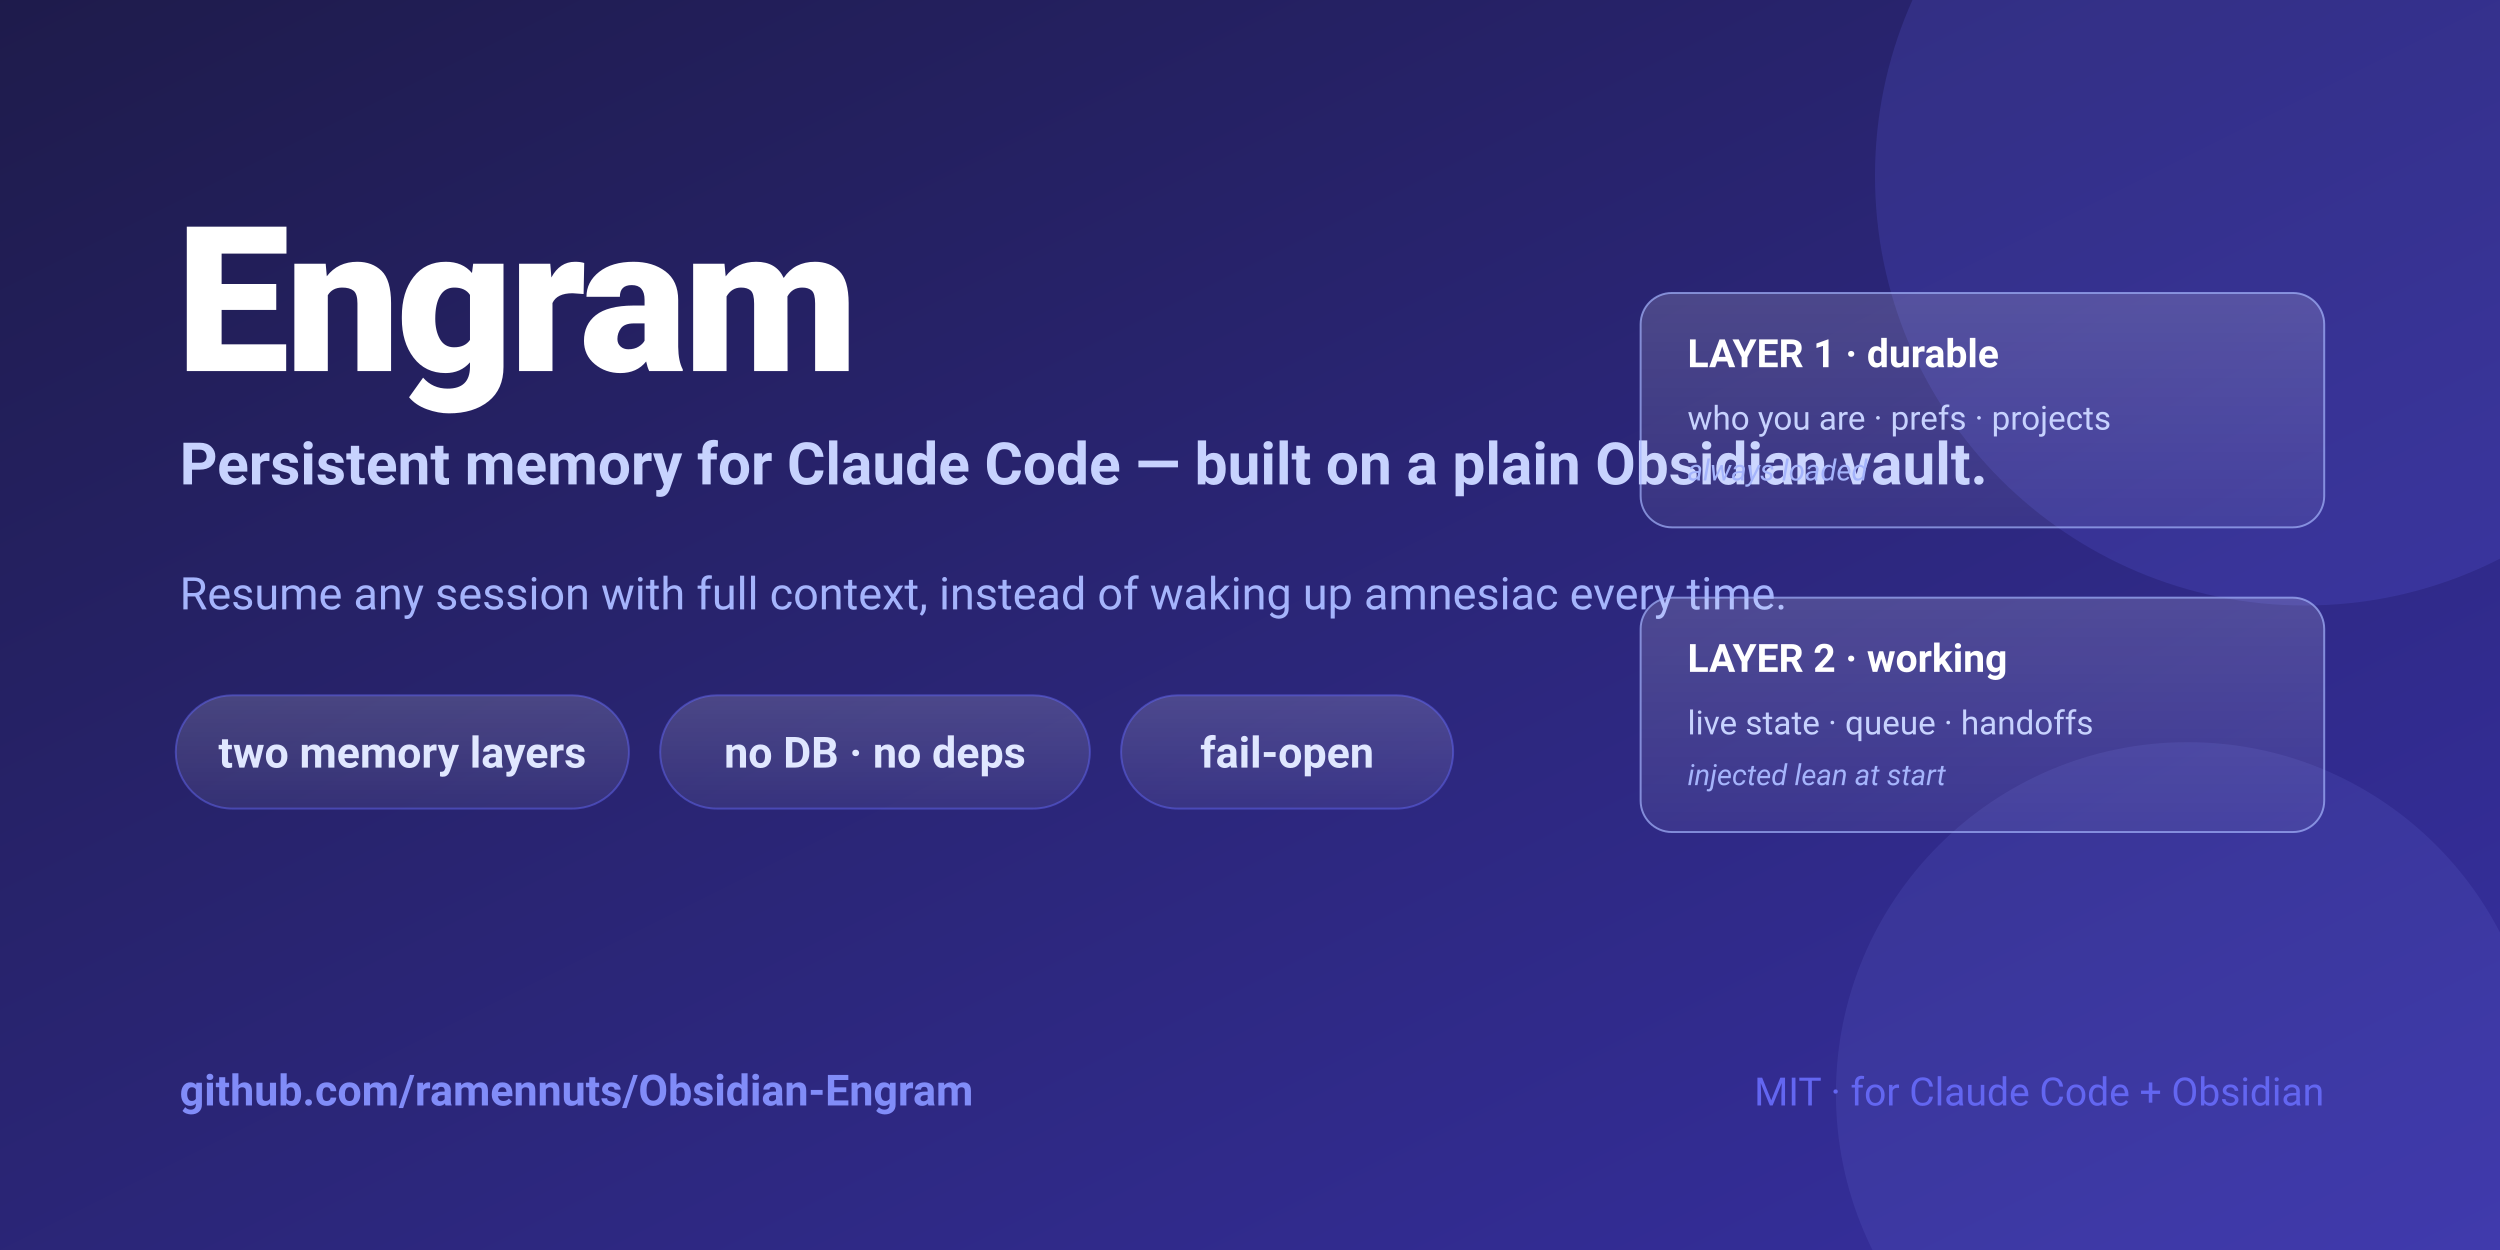
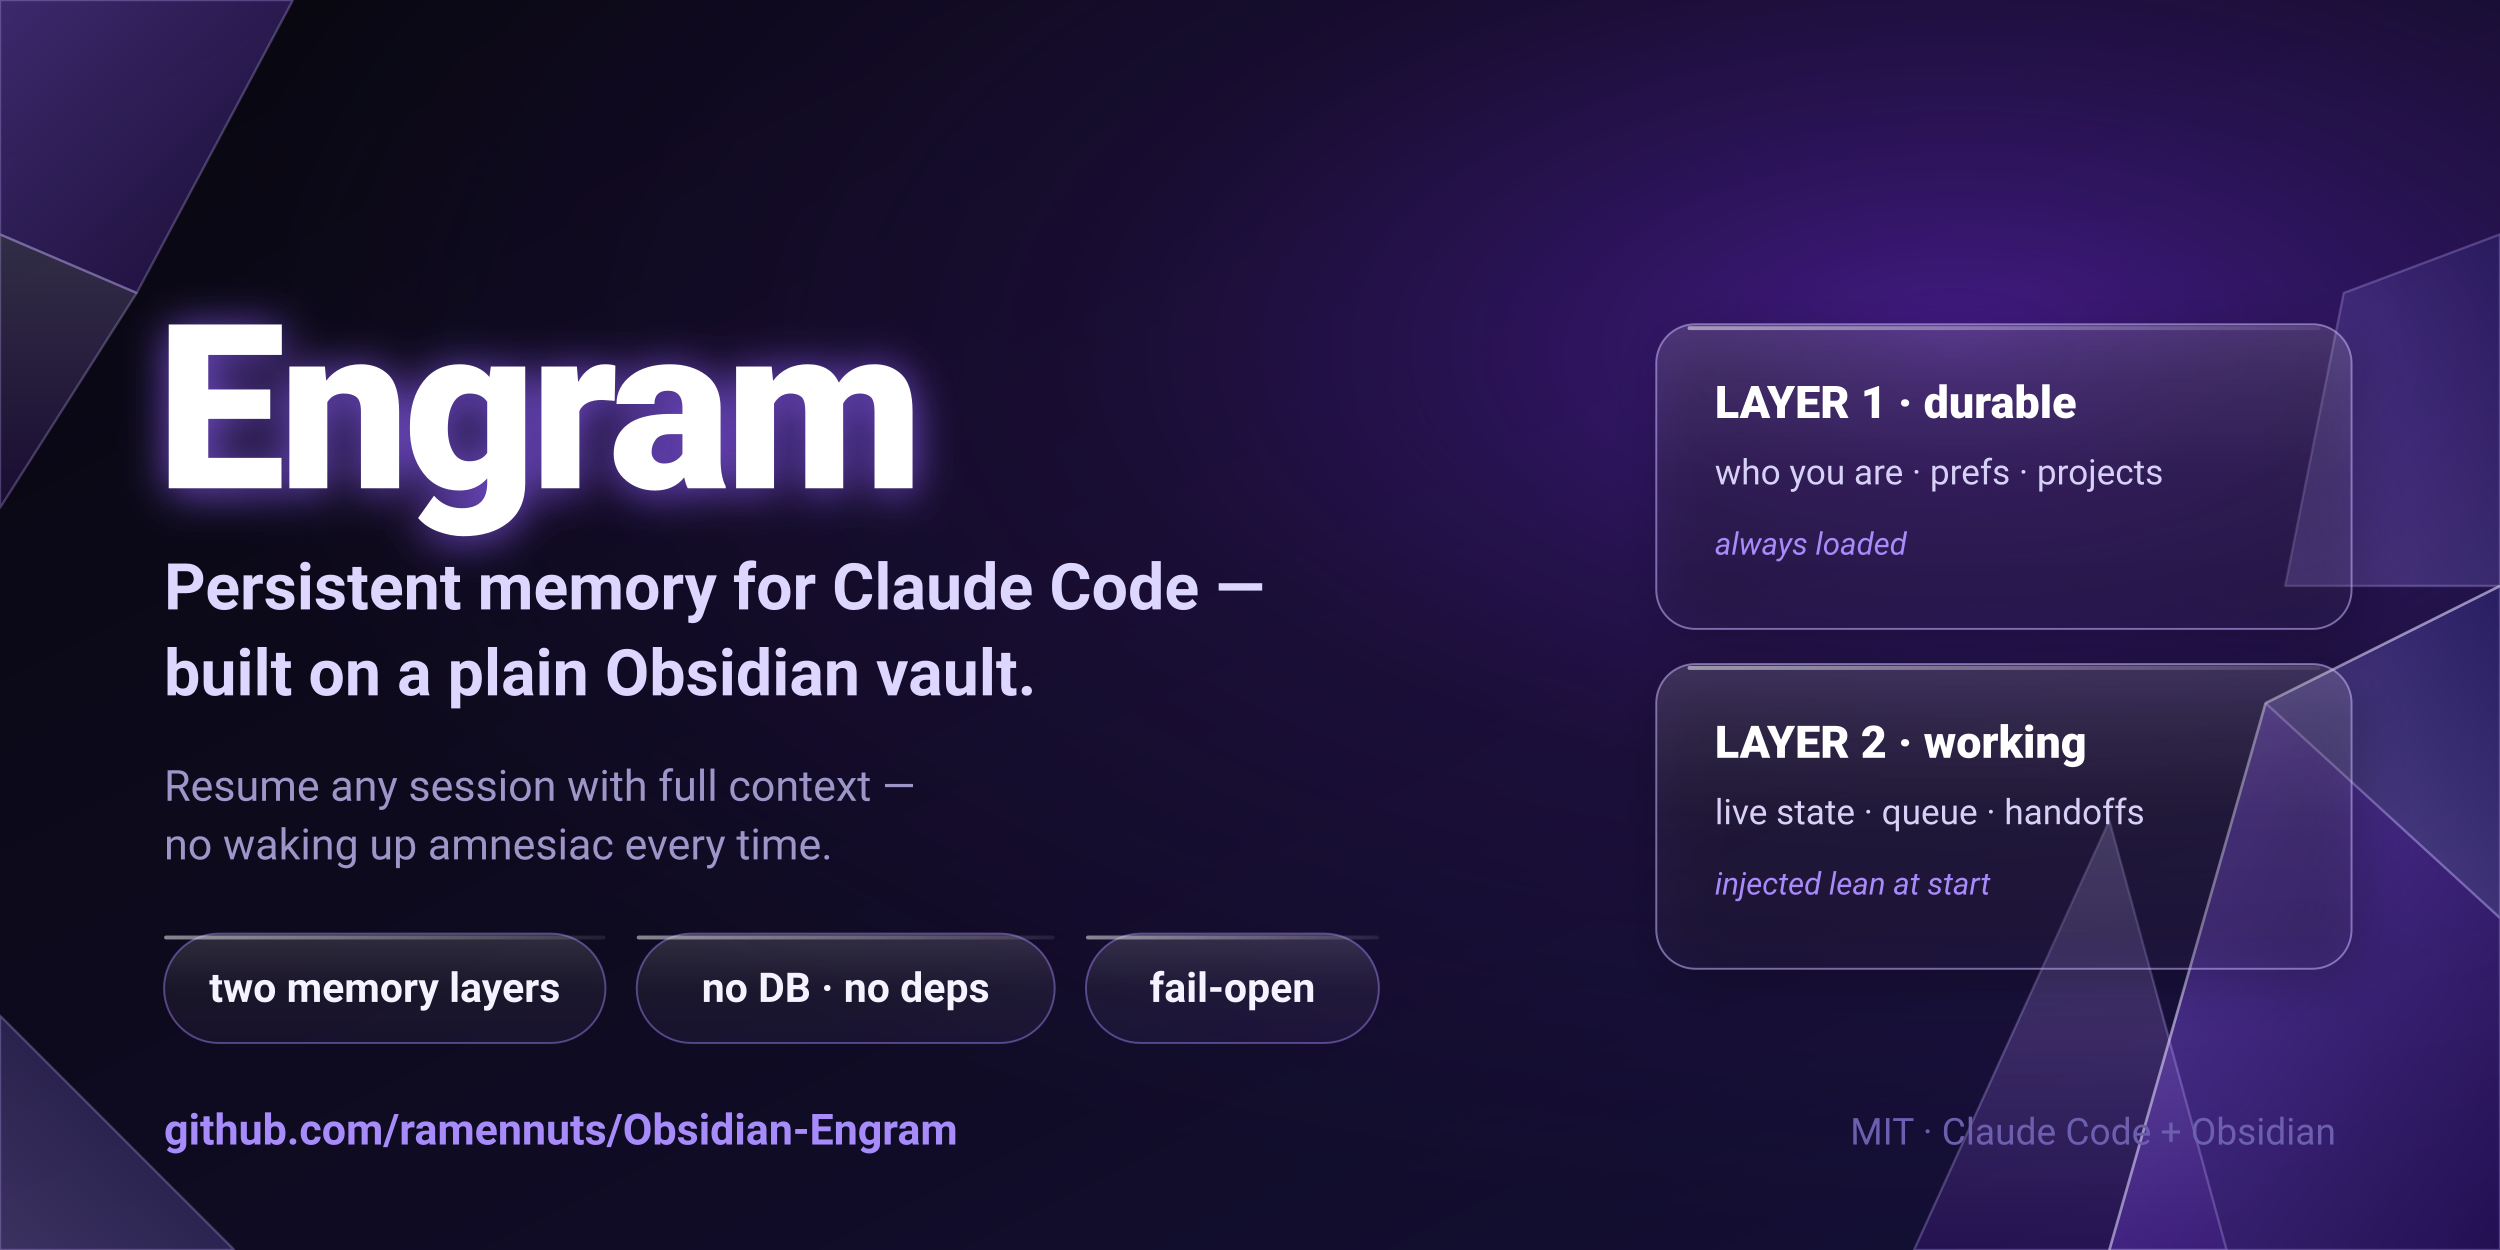
- <svg xmlns="http://www.w3.org/2000/svg" viewBox="0 0 1280 640" font-family="-apple-system,Segoe UI,Roboto,Helvetica,Arial,sans-serif">
+ <svg xmlns="http://www.w3.org/2000/svg" viewBox="0 0 1280 640" font-family="-apple-system,BlinkMacSystemFont,Segoe UI,Roboto,Helvetica,Arial,sans-serif">
  <defs>
    <linearGradient id="bg" x1="0" y1="0" x2="1" y2="1">
-       <stop offset="0" stop-color="#1e1b4b" />
-       <stop offset="1" stop-color="#3730a3" />
+       <stop offset="0" stop-color="#08070f" />
+       <stop offset="0.55" stop-color="#0f0b22" />
+       <stop offset="1" stop-color="#15103a" />
+     </linearGradient>
+     <radialGradient id="glow" cx="0.78" cy="0.28" r="0.7">
+       <stop offset="0" stop-color="#6d28d9" stop-opacity="0.55" />
+       <stop offset="0.5" stop-color="#4c1d95" stop-opacity="0.18" />
+       <stop offset="1" stop-color="#4c1d95" stop-opacity="0" />
+     </radialGradient>
+     <linearGradient id="cryA" x1="0" y1="0" x2="1" y2="1">
+       <stop offset="0" stop-color="#8b5cf6" />
+       <stop offset="1" stop-color="#2e1065" />
+     </linearGradient>
+     <linearGradient id="cryB" x1="0" y1="1" x2="1" y2="0">
+       <stop offset="0" stop-color="#a78bfa" />
+       <stop offset="1" stop-color="#312e81" />
+     </linearGradient>
+     <linearGradient id="cryC" x1="0" y1="0" x2="0" y2="1">
+       <stop offset="0" stop-color="#c4b5fd" />
+       <stop offset="1" stop-color="#4c1d95" />
    </linearGradient>
    <linearGradient id="glass" x1="0" y1="0" x2="0" y2="1">
-       <stop offset="0" stop-color="#ffffff" stop-opacity="0.16" />
-       <stop offset="1" stop-color="#ffffff" stop-opacity="0.06" />
+       <stop offset="0" stop-color="#ffffff" stop-opacity="0.14" />
+       <stop offset="0.5" stop-color="#ffffff" stop-opacity="0.05" />
+       <stop offset="1" stop-color="#a78bfa" stop-opacity="0.06" />
    </linearGradient>
+     <linearGradient id="edge" x1="0" y1="0" x2="1" y2="0">
+       <stop offset="0" stop-color="#ffffff" stop-opacity="0.5" />
+       <stop offset="1" stop-color="#ffffff" stop-opacity="0.08" />
+     </linearGradient>
+     <filter id="soft" x="-40%" y="-40%" width="180%" height="180%">
+       <feGaussianBlur stdDeviation="14" />
+     </filter>
+     <filter id="wordglow" x="-30%" y="-60%" width="160%" height="220%">
+       <feGaussianBlur stdDeviation="11" />
+     </filter>
  </defs>
  <rect width="1280" height="640" fill="url(#bg)" />
-   <circle cx="1180" cy="90" r="220" fill="#6366f1" opacity="0.18" />
-   <circle cx="1120" cy="560" r="180" fill="#818cf8" opacity="0.12" />
-   <text x="90" y="190" font-size="104" font-weight="800" fill="#ffffff" letter-spacing="-2">Engram</text>
-   <text x="92" y="248" font-size="30" font-weight="600" fill="#c7d2fe">Persistent memory for Claude Code — built on a plain Obsidian vault.</text>
-   <text x="92" y="312" font-size="23" fill="#a5b4fc">Resume any session with full context, instead of waking up amnesiac every time.</text>
-   <g font-size="22" font-weight="700" fill="#e0e7ff">
-     <rect x="90" y="356" width="232" height="58" rx="29" fill="url(#glass)" stroke="#6366f1" stroke-opacity="0.5" />
-     <text x="206" y="393" text-anchor="middle">two memory layers</text>
-     <rect x="338" y="356" width="220" height="58" rx="29" fill="url(#glass)" stroke="#6366f1" stroke-opacity="0.5" />
-     <text x="448" y="393" text-anchor="middle">no DB · no deps</text>
-     <rect x="574" y="356" width="170" height="58" rx="29" fill="url(#glass)" stroke="#6366f1" stroke-opacity="0.5" />
-     <text x="659" y="393" text-anchor="middle">fail-open</text>
+   <rect width="1280" height="640" fill="url(#glow)" />
+   <g stroke="#c4b5fd" stroke-opacity="0.28" stroke-width="1.2" stroke-linejoin="round">
+     <polygon points="1080,640 1160,360 1280,470 1280,640" fill="url(#cryA)" fill-opacity="0.55" />
+     <polygon points="1160,360 1280,300 1280,470" fill="url(#cryB)" fill-opacity="0.45" />
+     <polygon points="980,640 1080,420 1140,640" fill="url(#cryC)" fill-opacity="0.30" />
+     <polygon points="1200,150 1280,120 1280,300 1170,300" fill="url(#cryB)" fill-opacity="0.30" />
+     <polygon points="0,0 150,0 70,150 0,120" fill="url(#cryA)" fill-opacity="0.40" />
+     <polygon points="0,120 70,150 0,260" fill="url(#cryC)" fill-opacity="0.22" />
+     <polygon points="0,520 120,640 0,640" fill="url(#cryB)" fill-opacity="0.30" />
  </g>
-   <g transform="translate(840,300)">
-     <rect x="0" y="-150" width="350" height="120" rx="16" fill="url(#glass)" stroke="#a5b4fc" stroke-opacity="0.7" />
-     <text x="24" y="-112" font-size="20" font-weight="700" fill="#ffffff">LAYER 1 · durable</text>
-     <text x="24" y="-80" font-size="17" fill="#c7d2fe">who you are · prefs · projects</text>
-     <text x="24" y="-54" font-size="15" fill="#a5b4fc" font-style="italic">always loaded</text>
-     <rect x="0" y="6" width="350" height="120" rx="16" fill="url(#glass)" stroke="#a5b4fc" stroke-opacity="0.7" />
-     <text x="24" y="44" font-size="20" font-weight="700" fill="#ffffff">LAYER 2 · working</text>
-     <text x="24" y="76" font-size="17" fill="#c7d2fe">live state · queue · handoffs</text>
-     <text x="24" y="102" font-size="15" fill="#a5b4fc" font-style="italic">injected lean at start</text>
+   <g stroke="#ede9fe" stroke-opacity="0.45" stroke-width="1.4" fill="none">
+     <polyline points="1160,360 1280,300" />
+     <polyline points="1080,640 1160,360" />
  </g>
-   <text x="92" y="566" font-size="22" font-weight="600" fill="#818cf8">github.com/ramennuts/Obsidian-Engram</text>
-   <text x="1190" y="566" text-anchor="end" font-size="20" fill="#6366f1">MIT · for Claude Code + Obsidian</text>
+   <text x="80" y="252" font-size="118" font-weight="800" letter-spacing="-3" fill="#8b5cf6" filter="url(#wordglow)" opacity="0.85">Engram</text>
+   <text x="80" y="250" font-size="118" font-weight="800" letter-spacing="-3" fill="#ffffff">Engram</text>
+   <text x="84" y="312" font-size="33" font-weight="600" fill="#ddd6fe">Persistent memory for Claude Code —</text>
+   <text x="84" y="356" font-size="33" font-weight="600" fill="#ddd6fe">built on a plain Obsidian vault.</text>
+   <text x="84" y="410" font-size="22" fill="#9d96c9">Resume any session with full context —</text>
+   <text x="84" y="440" font-size="22" fill="#9d96c9">no waking up amnesiac every time.</text>
+   <g font-size="21" font-weight="700" fill="#f5f3ff">
+     <rect x="84" y="478" width="226" height="56" rx="28" fill="url(#glass)" stroke="#a78bfa" stroke-opacity="0.45" />
+     <rect x="84" y="479" width="226" height="2" rx="1" fill="url(#edge)" />
+     <text x="197" y="513" text-anchor="middle">two memory layers</text>
+     <rect x="326" y="478" width="214" height="56" rx="28" fill="url(#glass)" stroke="#a78bfa" stroke-opacity="0.45" />
+     <rect x="326" y="479" width="214" height="2" rx="1" fill="url(#edge)" />
+     <text x="433" y="513" text-anchor="middle">no DB · no deps</text>
+     <rect x="556" y="478" width="150" height="56" rx="28" fill="url(#glass)" stroke="#a78bfa" stroke-opacity="0.45" />
+     <rect x="556" y="479" width="150" height="2" rx="1" fill="url(#edge)" />
+     <text x="631" y="513" text-anchor="middle">fail-open</text>
+   </g>
+   <rect x="852" y="172" width="356" height="156" rx="20" fill="#000000" opacity="0.25" filter="url(#soft)" />
+   <rect x="852" y="346" width="356" height="156" rx="20" fill="#000000" opacity="0.25" filter="url(#soft)" />
+   <g>
+     <rect x="848" y="166" width="356" height="156" rx="20" fill="url(#glass)" stroke="#c4b5fd" stroke-opacity="0.55" />
+     <rect x="864" y="167" width="324" height="2" rx="1" fill="url(#edge)" />
+     <text x="878" y="214" font-size="23" font-weight="800" fill="#ffffff">LAYER 1 · durable</text>
+     <text x="878" y="248" font-size="18" fill="#d7d0f7">who you are · prefs · projects</text>
+     <text x="878" y="284" font-size="16" font-style="italic" fill="#a78bfa">always loaded</text>
+     <rect x="848" y="340" width="356" height="156" rx="20" fill="url(#glass)" stroke="#c4b5fd" stroke-opacity="0.55" />
+     <rect x="864" y="341" width="324" height="2" rx="1" fill="url(#edge)" />
+     <text x="878" y="388" font-size="23" font-weight="800" fill="#ffffff">LAYER 2 · working</text>
+     <text x="878" y="422" font-size="18" fill="#d7d0f7">live state · queue · handoffs</text>
+     <text x="878" y="458" font-size="16" font-style="italic" fill="#a78bfa">injected lean at start</text>
+   </g>
+   <text x="84" y="586" font-size="22" font-weight="700" fill="#a78bfa">github.com/ramennuts/Obsidian-Engram</text>
+   <text x="1196" y="586" text-anchor="end" font-size="19" fill="#6d5fb0">MIT · Claude Code + Obsidian</text>
</svg>
